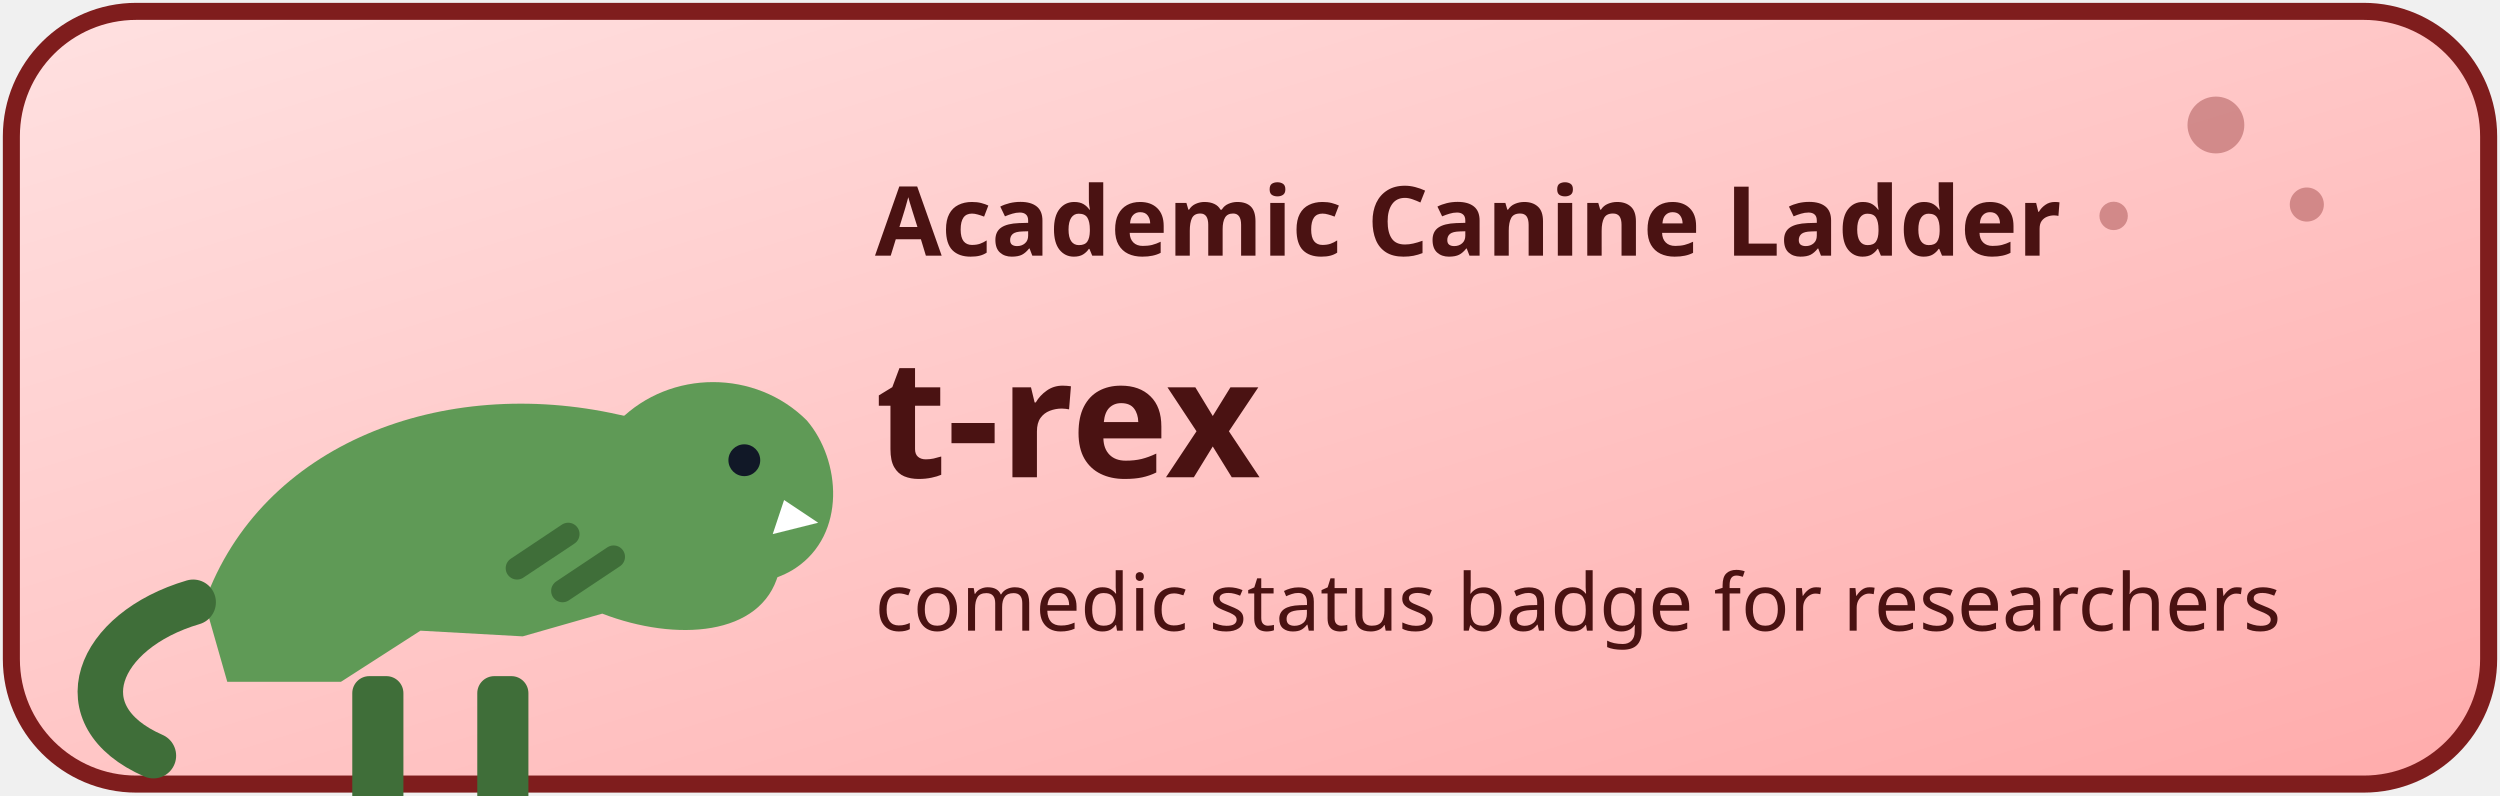
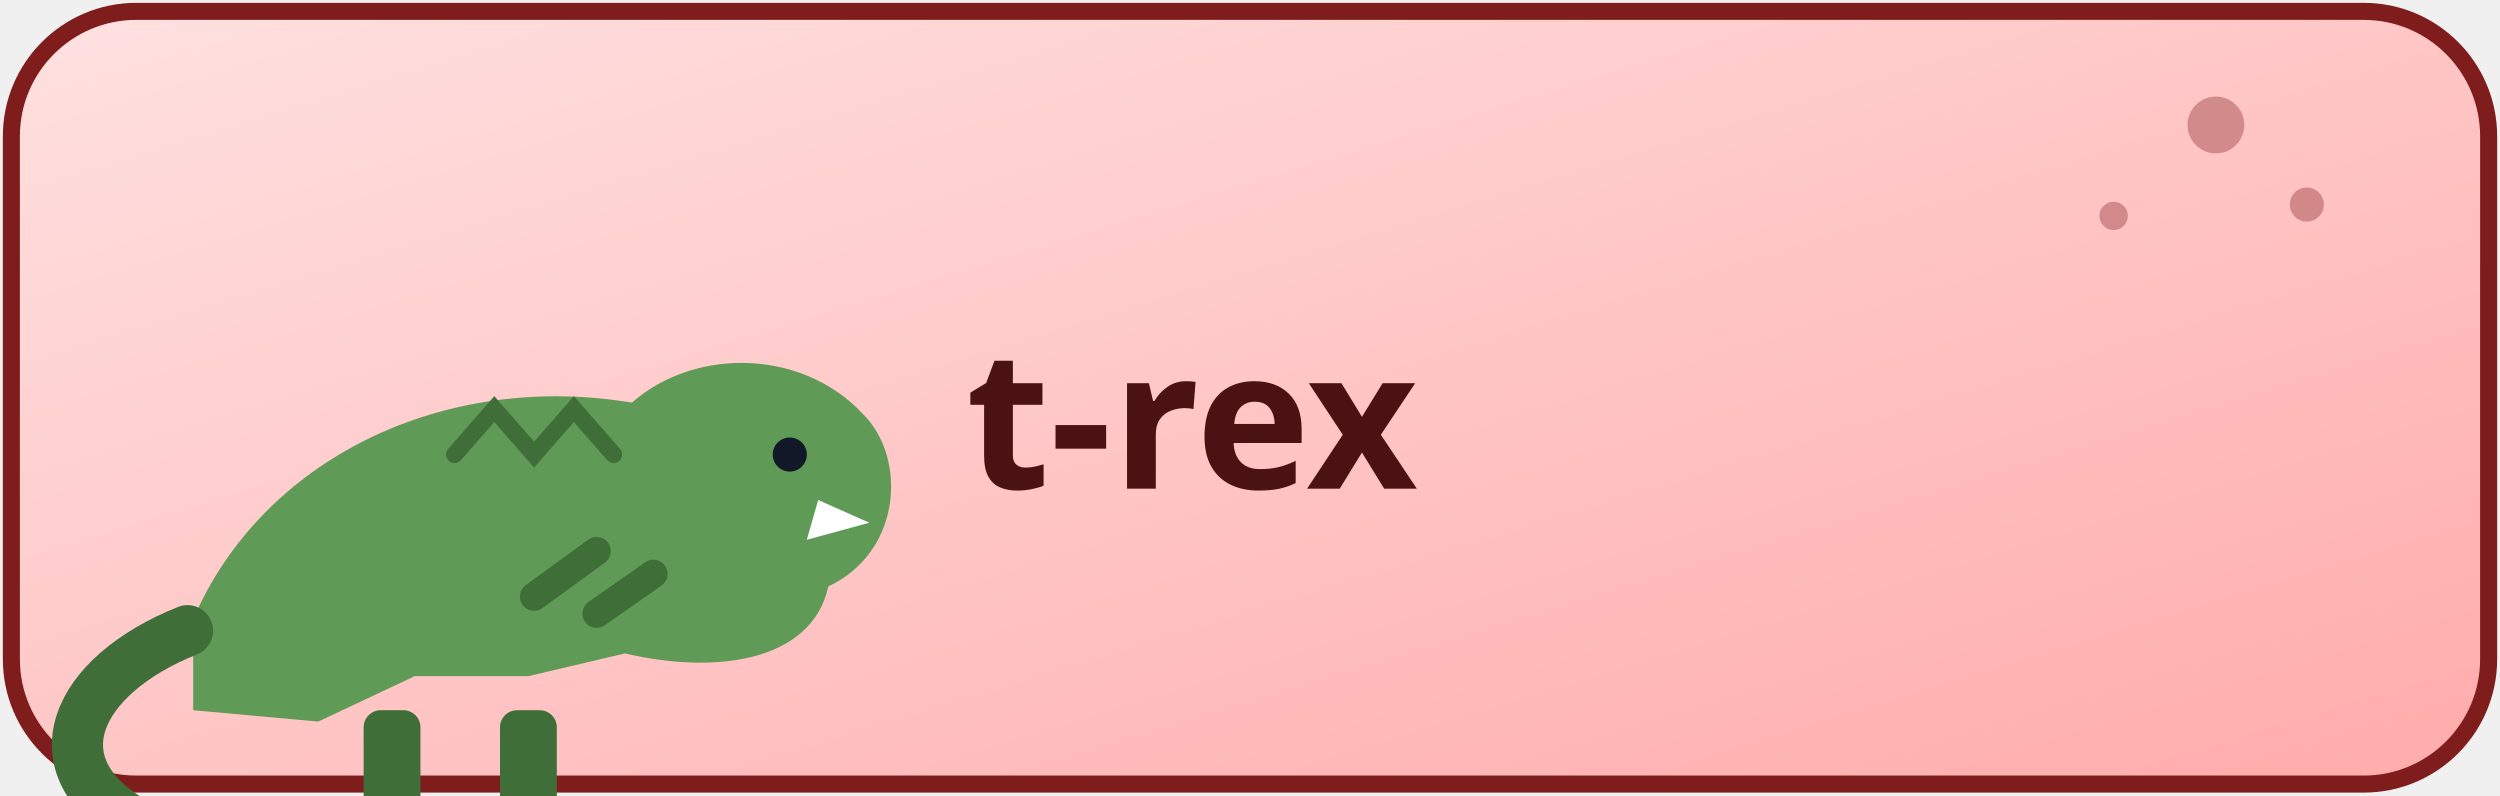
<svg xmlns="http://www.w3.org/2000/svg" width="440" height="140" viewBox="0 0 440 140" role="img" aria-label="Academic level: t-rex">
  <defs>
    <linearGradient id="bg-t-rex" x1="0" y1="0" x2="1" y2="1">
      <stop offset="0%" stop-color="#ffe1e1" />
      <stop offset="100%" stop-color="#ffabab" />
    </linearGradient>
  </defs>
  <rect x="2" y="2" width="436" height="136" rx="22" fill="url(#bg-t-rex)" stroke="#7f1d1d" stroke-width="3" />
  <circle cx="390" cy="22" r="5" fill="#7f1d1d" fill-opacity="0.35" />
  <circle cx="406" cy="36" r="3" fill="#7f1d1d" fill-opacity="0.35" />
  <circle cx="372" cy="38" r="2.5" fill="#7f1d1d" fill-opacity="0.35" />
-   <text x="154" y="45" font-family="Trebuchet MS, Verdana, sans-serif" font-size="17" font-weight="700" fill="#4a1212">Academic Canine Ladder</text>
-   <text x="154" y="84" font-family="Trebuchet MS, Verdana, sans-serif" font-size="29" font-weight="800" fill="#4a1212">t-rex</text>
-   <text x="154" y="111" font-family="Trebuchet MS, Verdana, sans-serif" font-size="14" fill="#4a1212">comedic status badge for researchers</text>
-   <g transform="translate(84 86)">
-     <path d="M-48 20 C-38 -8, -6 -20, 25 -13 C45 -9, 57 2, 53 15 C50 26, 35 27, 22 22 L8 26 L-10 25 L-24 34 L-44 34 Z" fill="#5f9a56" />
-     <path d="M25 -12 C34 -21, 49 -21, 58 -12 C64 -5, 65 8, 56 14 C50 18, 39 18, 32 13" fill="#5f9a56" />
-     <circle cx="47" cy="-5" r="2.8" fill="#111827" />
-     <path d="M54 2 L60 6 L52 8" fill="#ffffff" />
-     <path d="M7 14 L16 8" stroke="#3f6e39" stroke-width="4" stroke-linecap="round" />
-     <path d="M15 18 L24 12" stroke="#3f6e39" stroke-width="4" stroke-linecap="round" />
-     <rect x="-22" y="33" width="9" height="24" rx="3" fill="#3f6e39" />
-     <rect x="0" y="33" width="9" height="24" rx="3" fill="#3f6e39" />
-     <path d="M-50 20 C-67 25, -73 40, -57 47" fill="none" stroke="#3f6e39" stroke-width="8" stroke-linecap="round" />
+   <text x="170" y="86" font-family="Trebuchet MS, Verdana, sans-serif" font-size="34" font-weight="800" fill="#4a1212">t-rex</text>
+   <g transform="translate(86 85)">
+     <path d="M-52 24 C-40 -4, -8 -20, 26 -14 C47 -10, 62 2, 60 17 C58 31, 41 34, 24 30 L7 34 L-13 34 L-30 42 L-52 40 Z" fill="#5f9a56" />
+     <path d="M24 -13 C35 -24, 55 -24, 66 -12 C73 -5, 73 10, 62 17 C54 22, 42 22, 32 15" fill="#5f9a56" />
+     <circle cx="53" cy="-5" r="3" fill="#111827" />
+     <path d="M58 3 L67 7 L56 10 Z" fill="#ffffff" />
+     <path d="M8 20 L19 12" stroke="#3f6e39" stroke-width="5" stroke-linecap="round" />
+     <path d="M19 23 L29 16" stroke="#3f6e39" stroke-width="5" stroke-linecap="round" />
+     <rect x="-22" y="40" width="10" height="24" rx="3" fill="#3f6e39" />
+     <rect x="2" y="40" width="10" height="24" rx="3" fill="#3f6e39" />
+     <path d="M-53 26 C-73 34, -80 50, -62 60" fill="none" stroke="#3f6e39" stroke-width="9" stroke-linecap="round" />
+     <path d="M-6 -5 L1 -13 L8 -5 L15 -13 L22 -5" fill="none" stroke="#3f6e39" stroke-width="3" stroke-linecap="round" />
  </g>
</svg>
